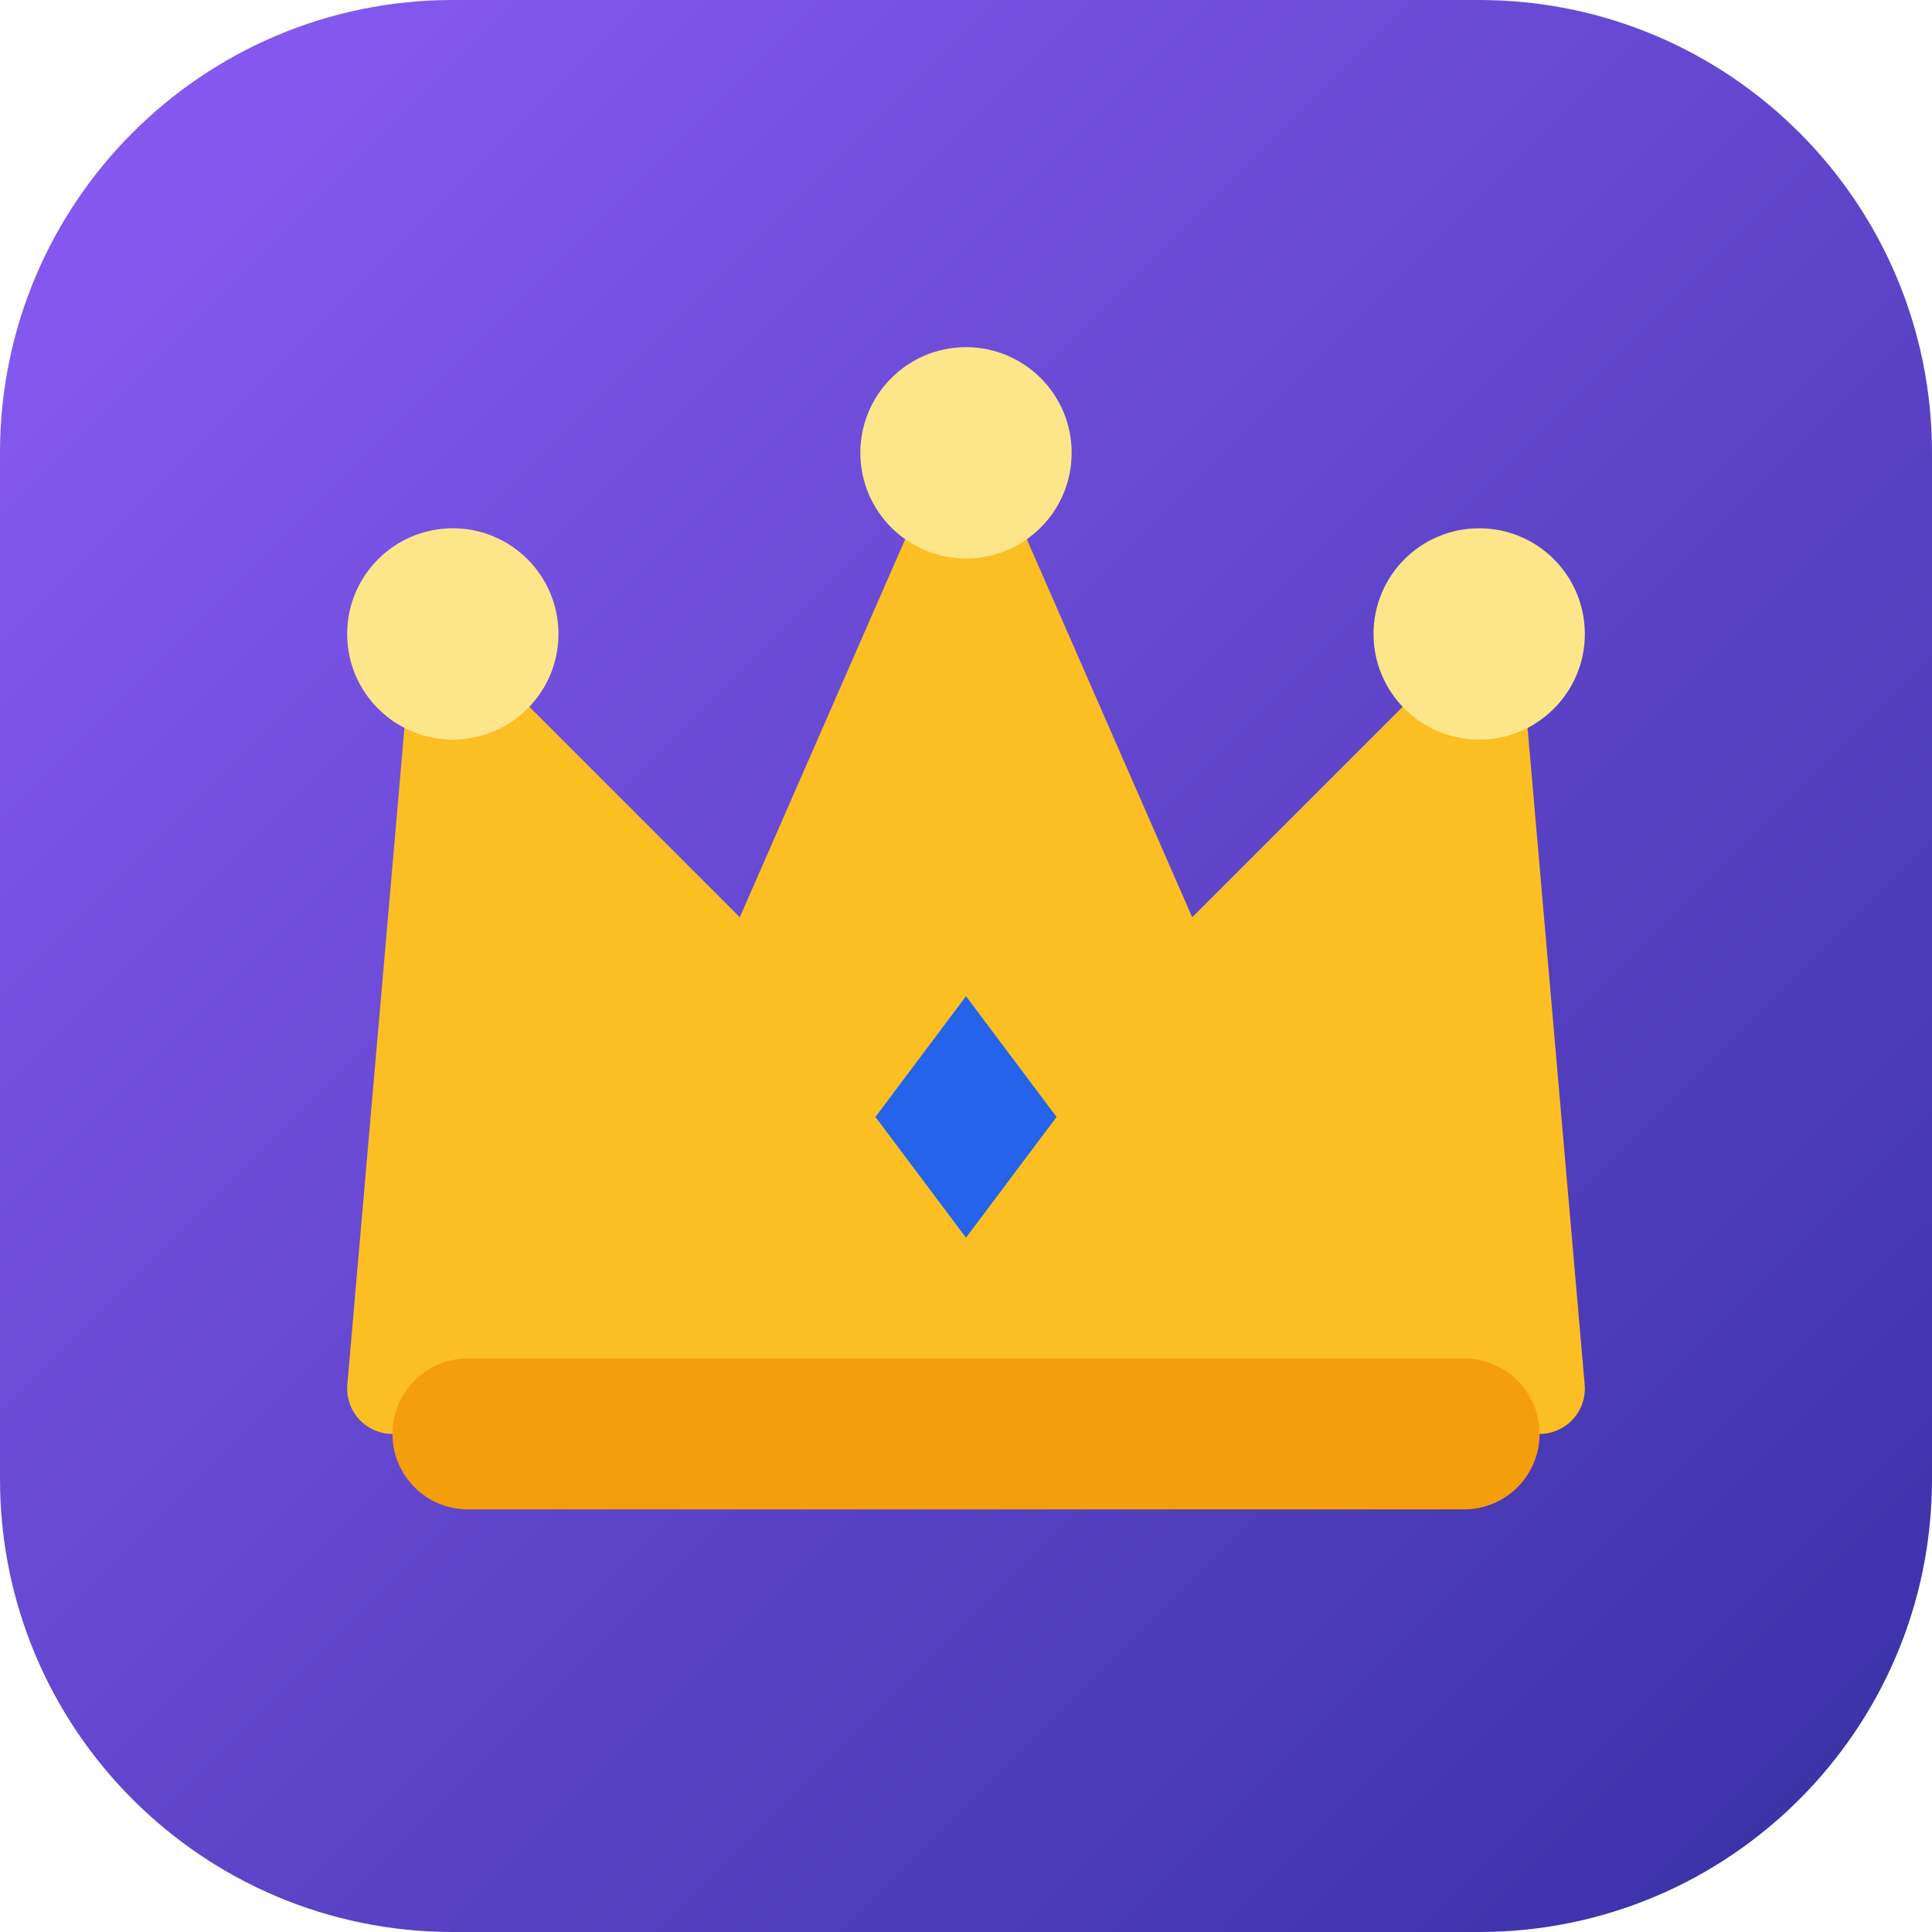
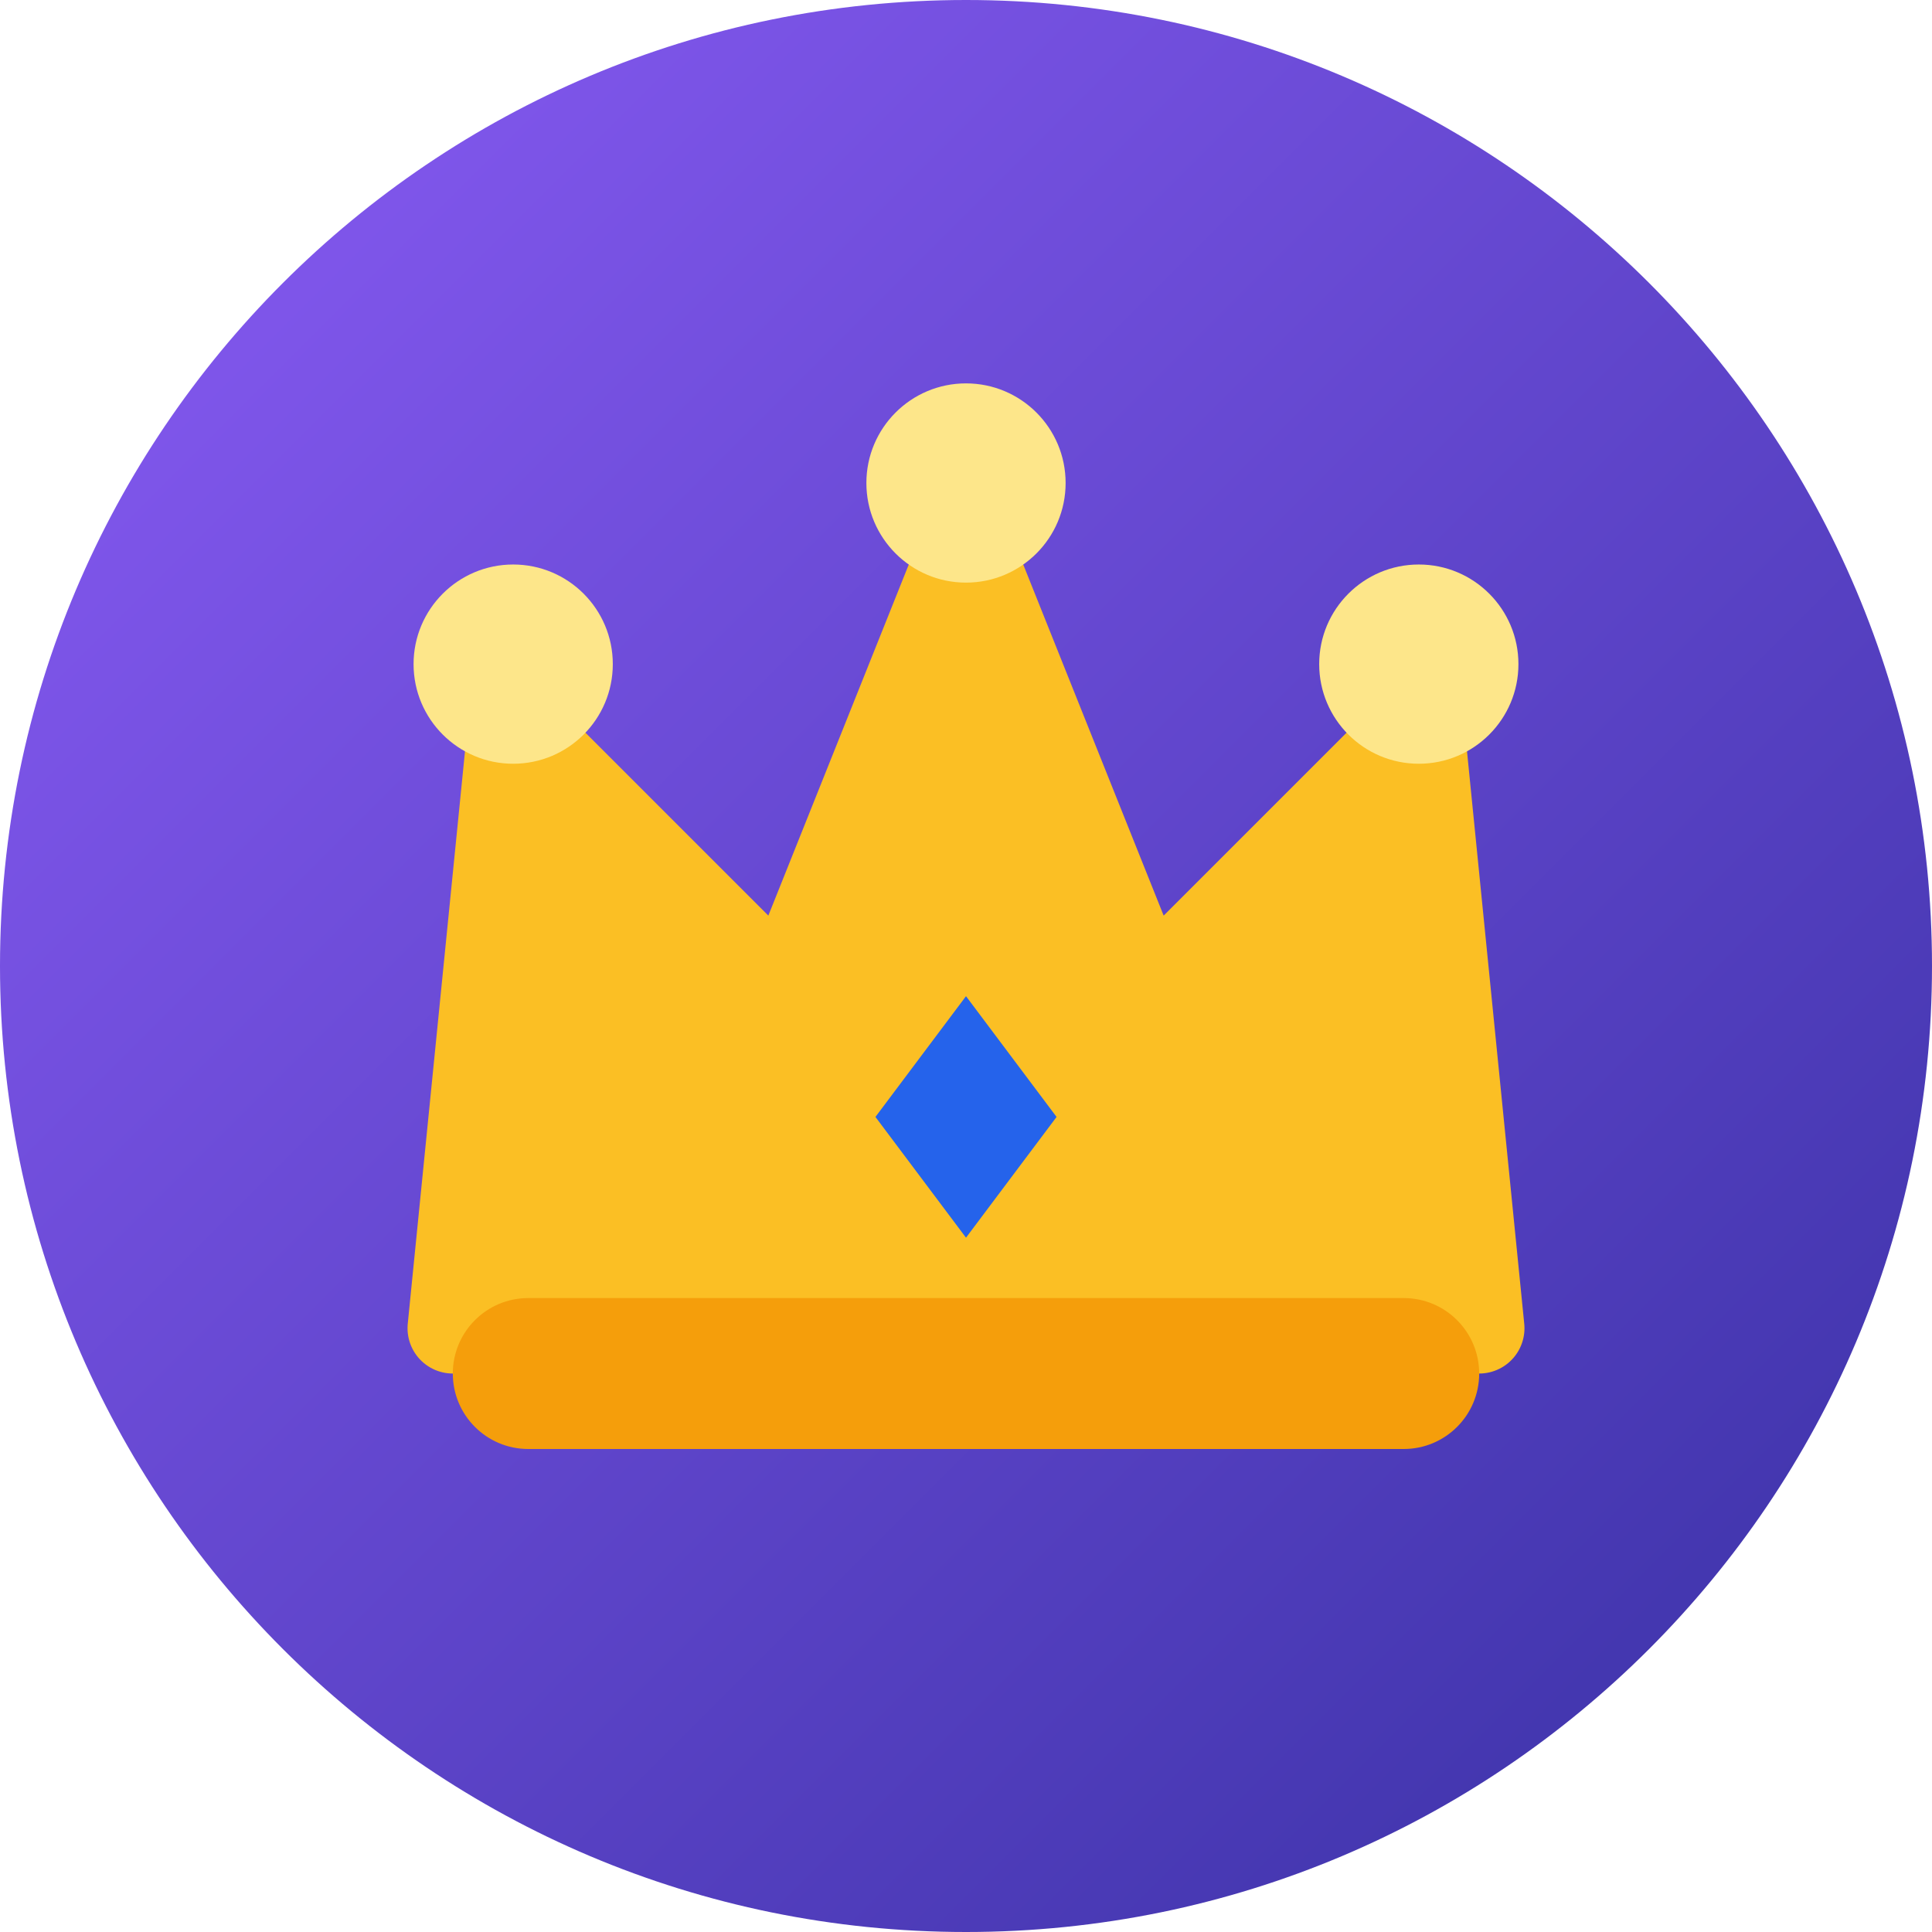
<svg xmlns="http://www.w3.org/2000/svg" viewBox="0 0 64 64">
  <defs>
    <linearGradient id="g" x1="0" y1="0" x2="1" y2="1">
      <stop offset="0" stop-color="#8b5cf6" />
      <stop offset="1" stop-color="#3730a3" />
    </linearGradient>
  </defs>
-   <rect width="64" height="64" rx="15" fill="url(#g)" />
-   <path d="M13 46 L15 23 L25 33 L32 17 L39 33 L49 23 L51 46 Z" fill="#fbbf24" stroke="#fbbf24" stroke-width="3" stroke-linejoin="round" />
-   <circle cx="15" cy="21" r="3.5" fill="#fde68a" />
-   <circle cx="32" cy="15" r="3.5" fill="#fde68a" />
-   <circle cx="49" cy="21" r="3.5" fill="#fde68a" />
-   <rect x="13" y="45" width="38" height="5" rx="2.5" fill="#f59e0b" />
+   <circle cx="32" cy="32" r="32" fill="url(#g)" />
+   <path d="M15 44 L17 24 L26 33 L32 18 L38 33 L47 24 L49 44 Z" fill="#fbbf24" stroke="#fbbf24" stroke-width="3" stroke-linejoin="round" />
+   <circle cx="17" cy="22" r="3.3" fill="#fde68a" />
+   <circle cx="32" cy="16" r="3.3" fill="#fde68a" />
+   <circle cx="47" cy="22" r="3.3" fill="#fde68a" />
+   <rect x="15" y="43" width="34" height="5" rx="2.5" fill="#f59e0b" />
  <path d="M29 37 l3-4 3 4 -3 4z" fill="#2563eb" />
</svg>
